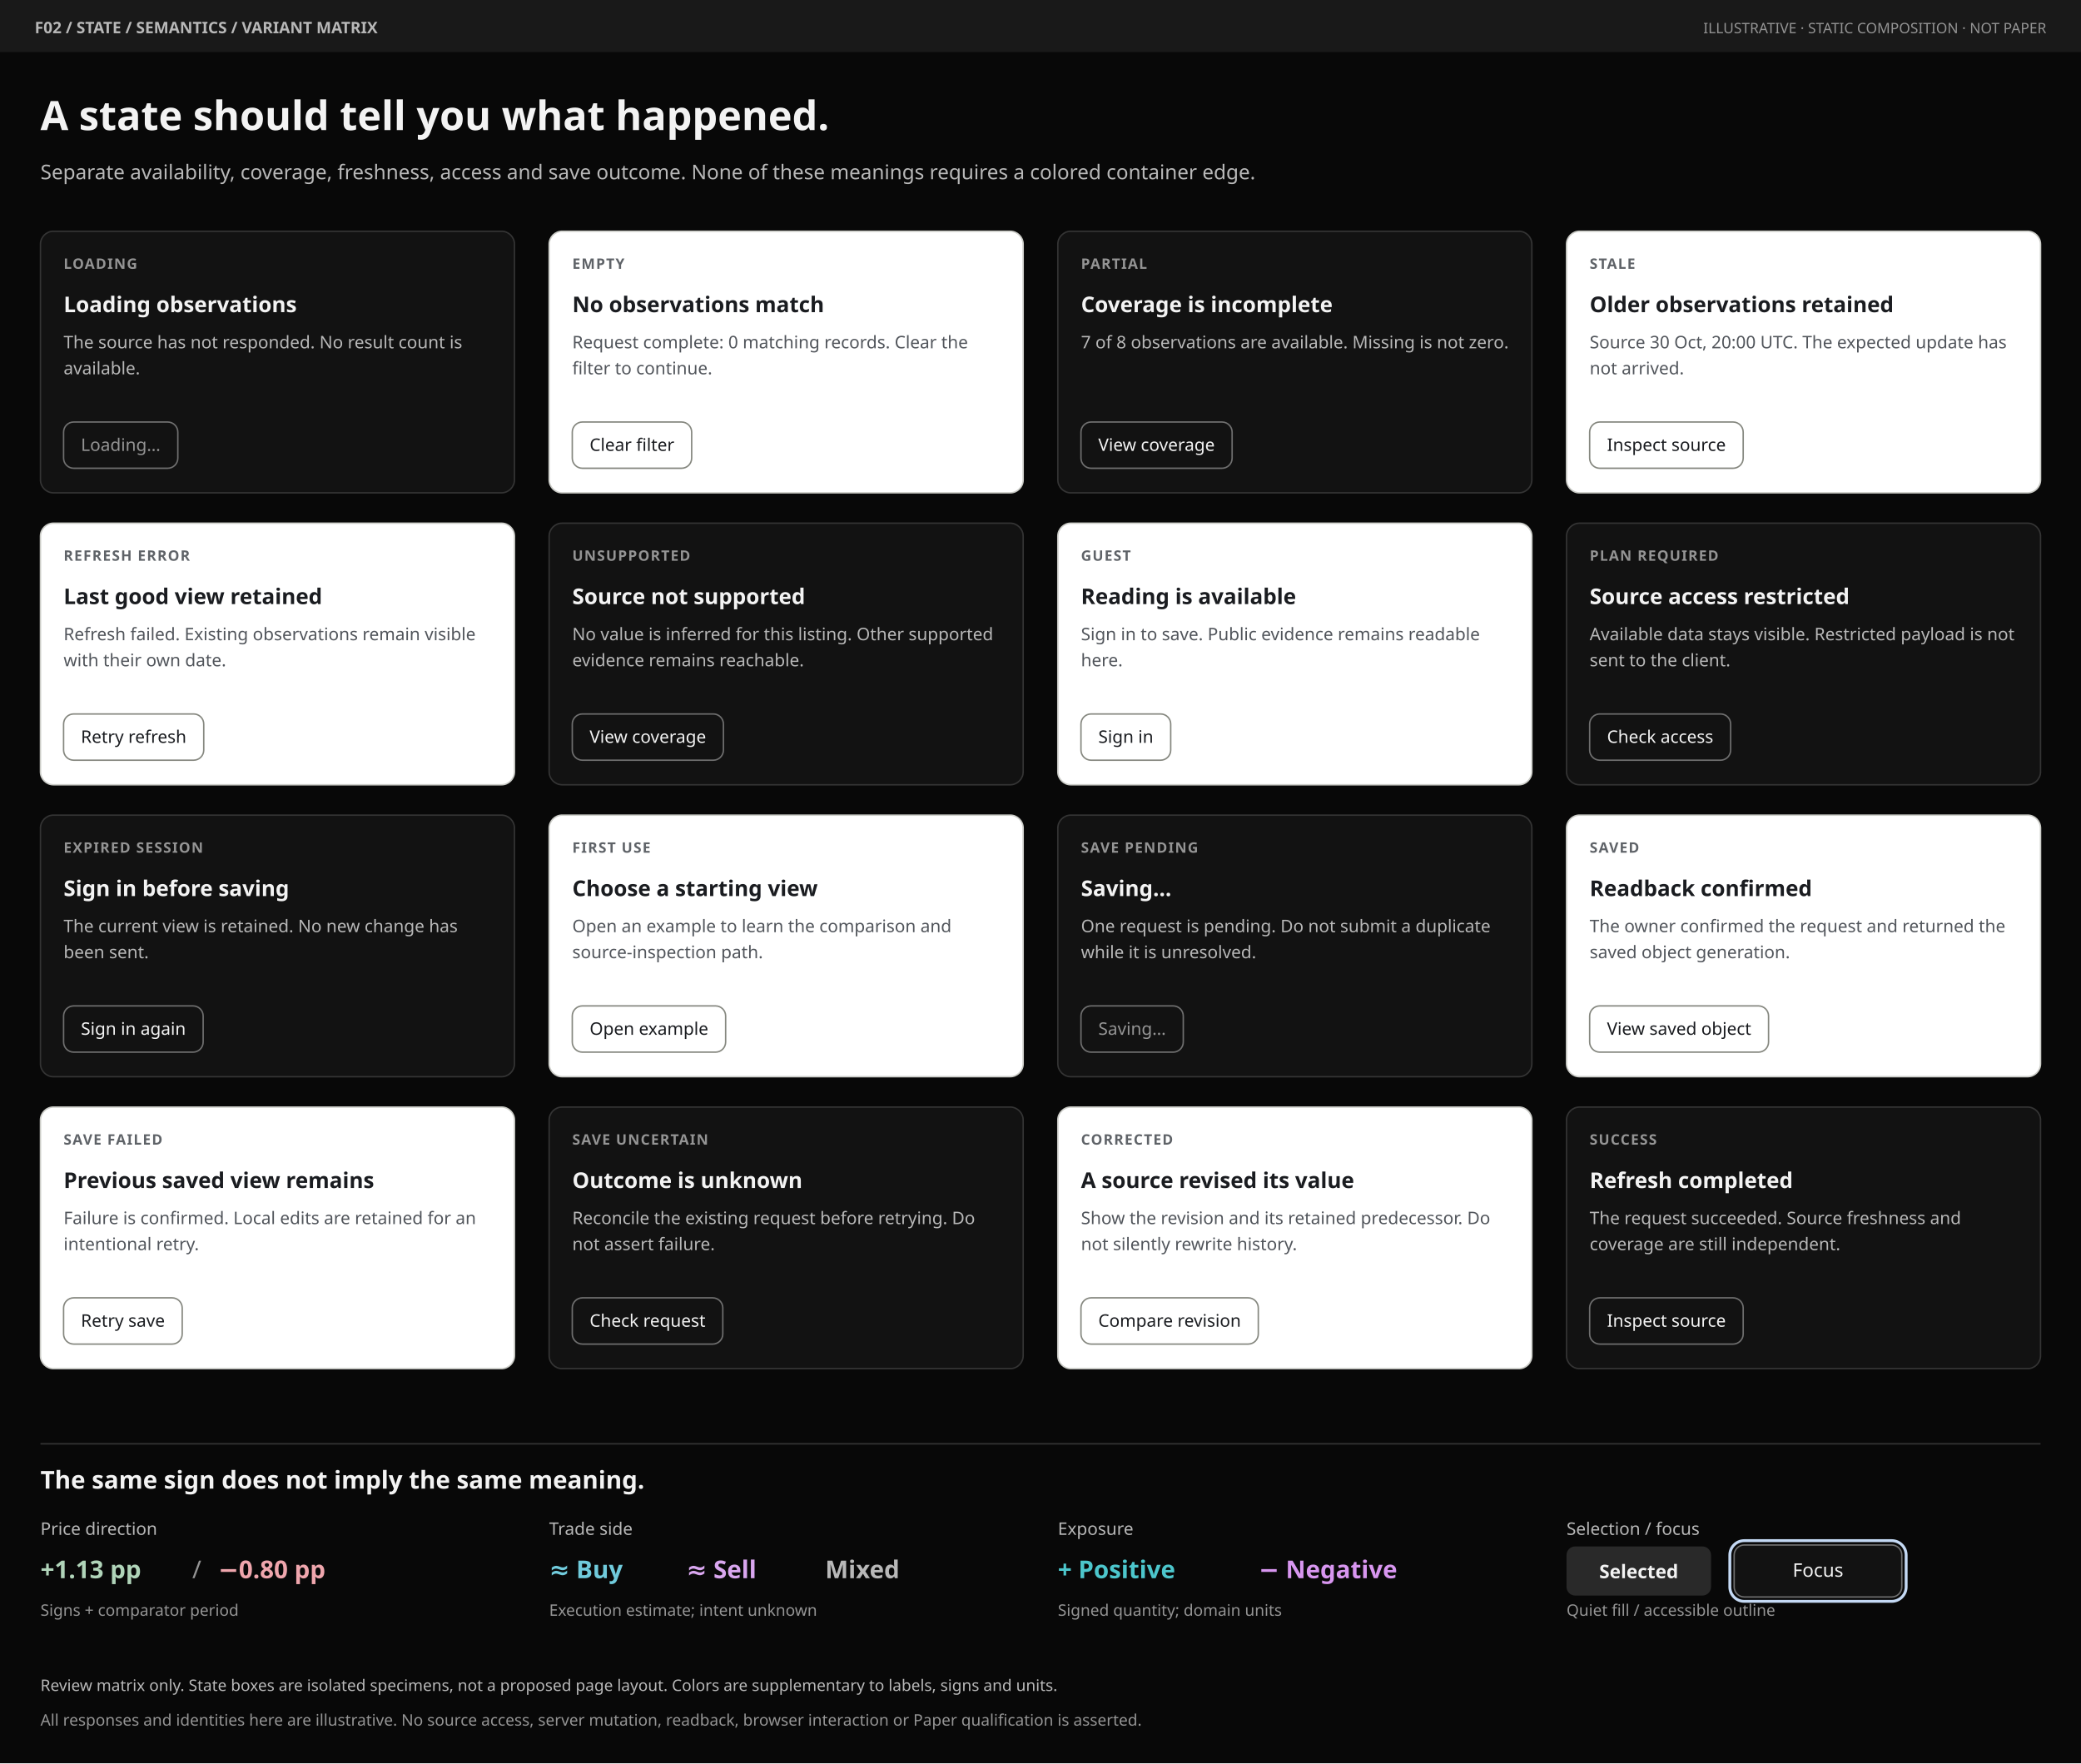
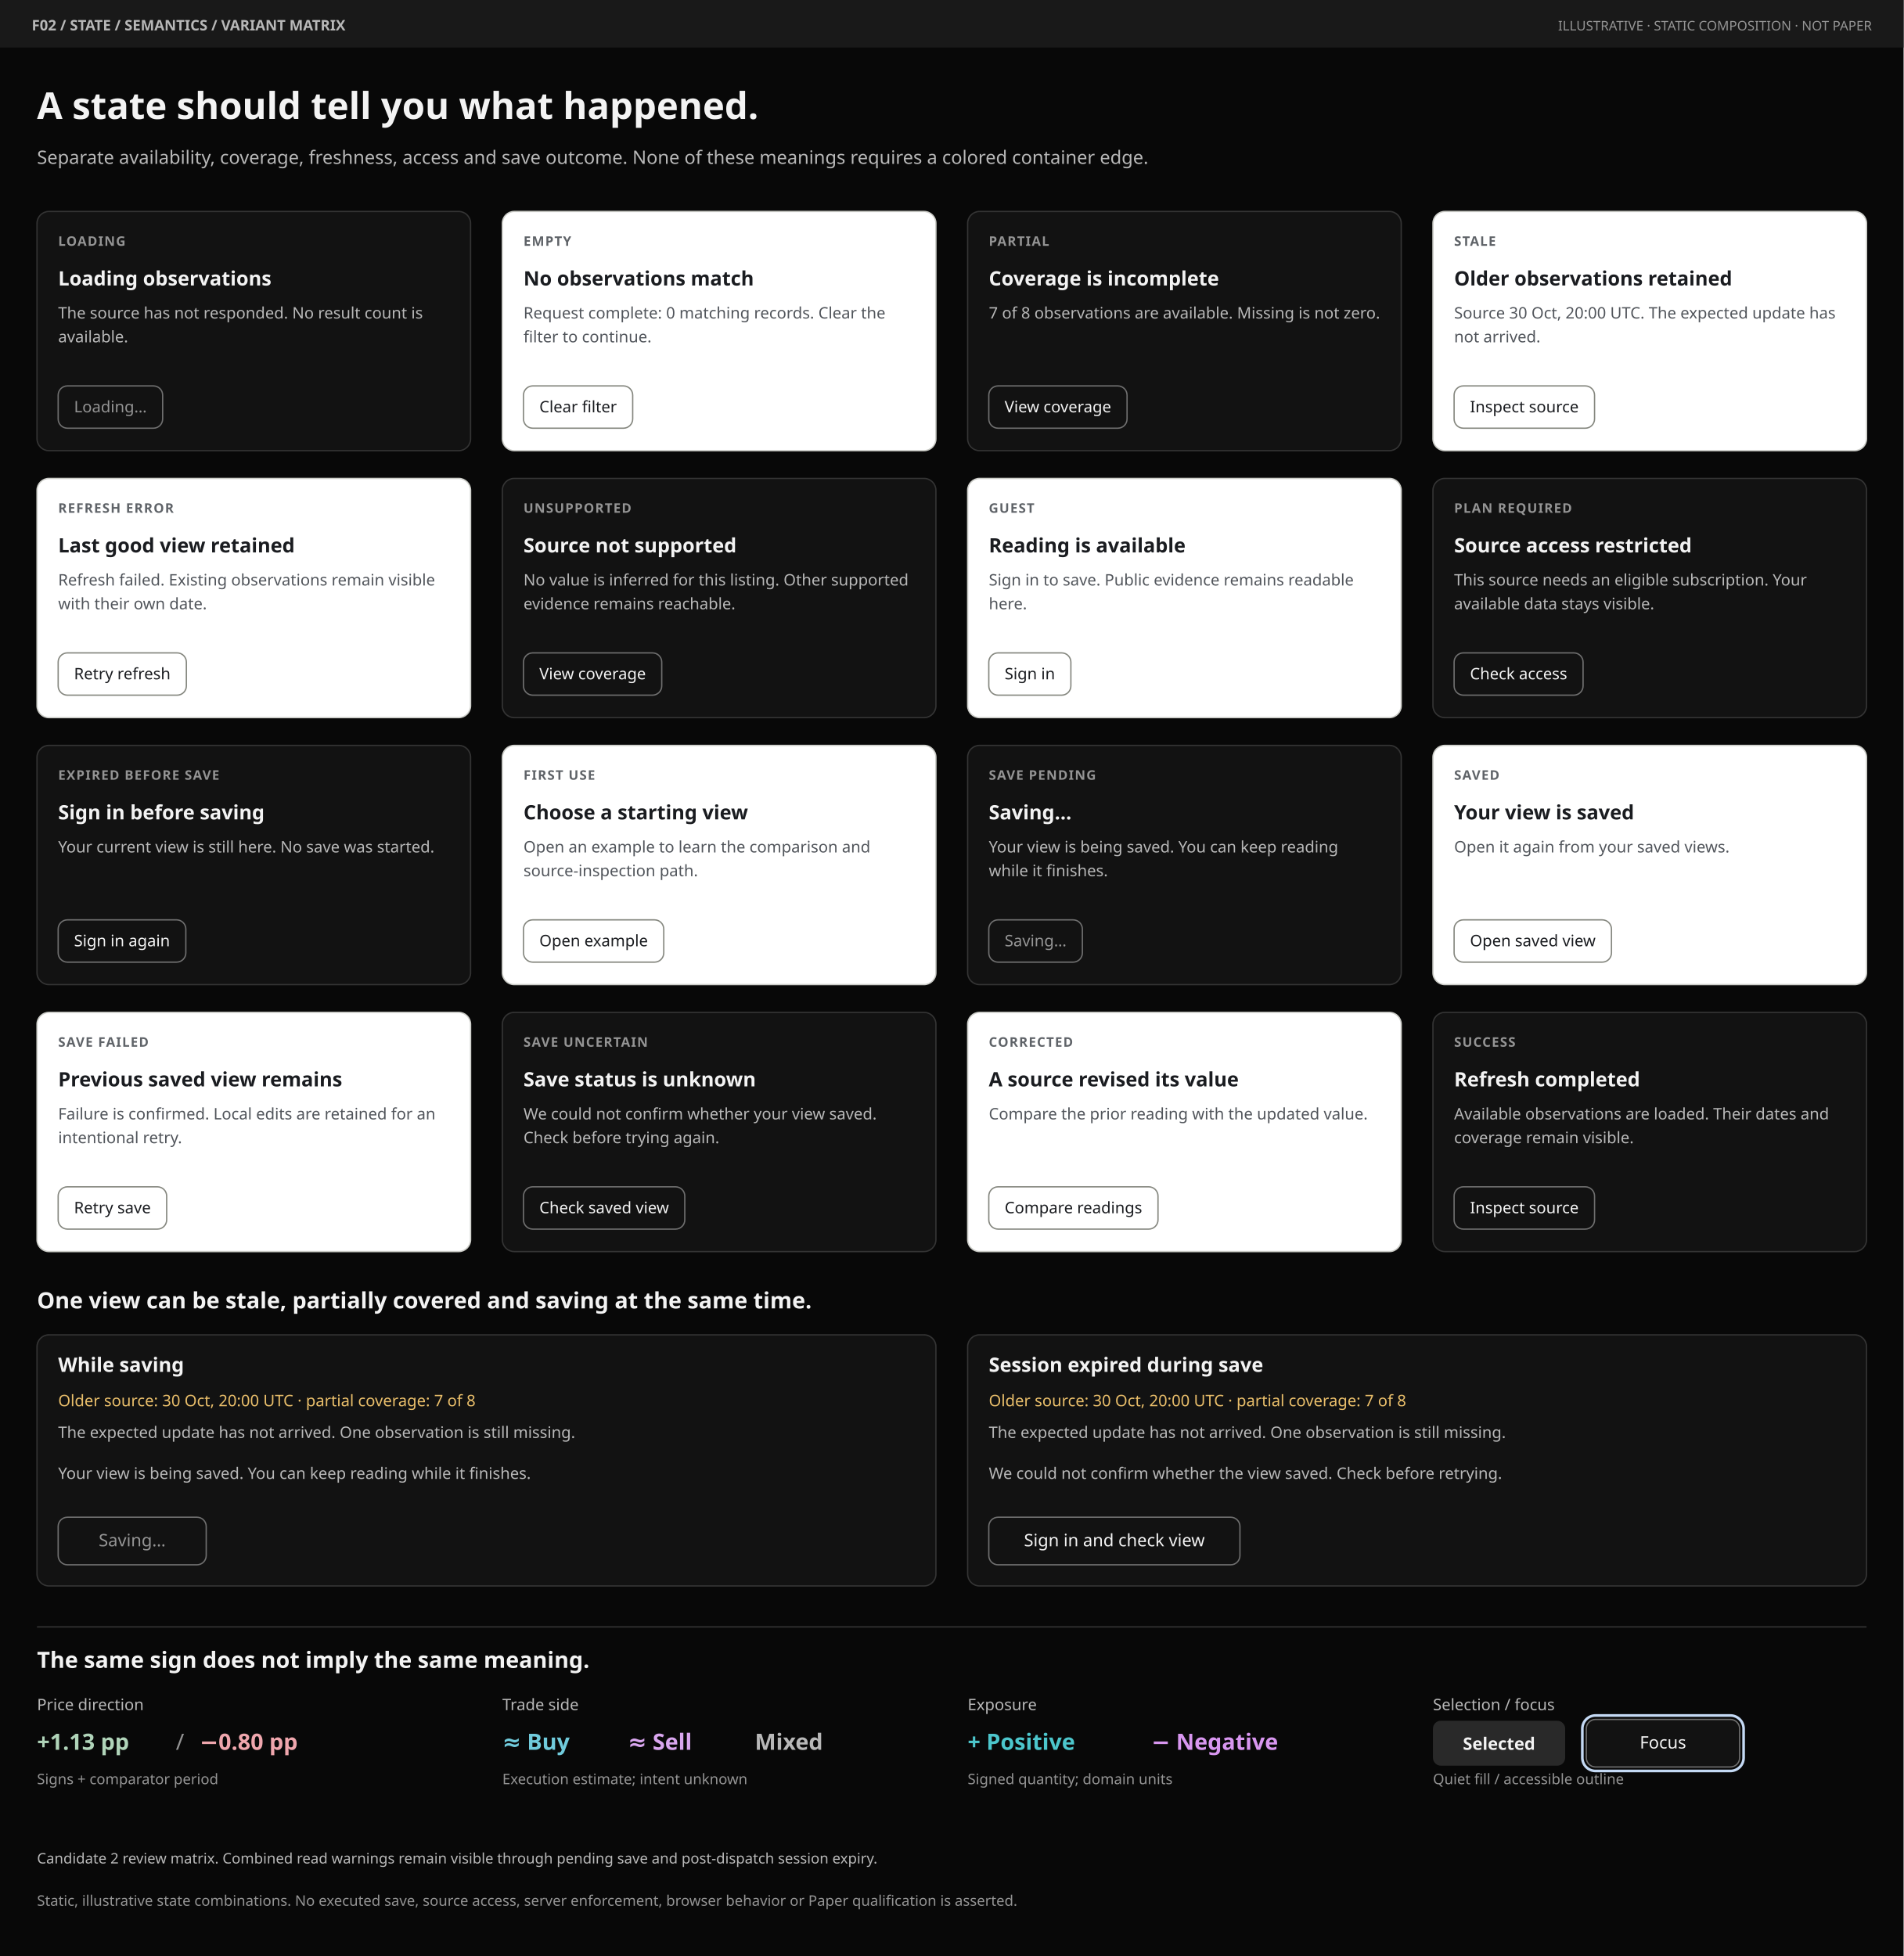
- <svg xmlns="http://www.w3.org/2000/svg" width="1440" height="1220" viewBox="0 0 1440 1220" role="img" aria-labelledby="title desc" lang="en">
-   <rect x="0" y="0" width="1440" height="1220" rx="0" fill="#080808" />
+ <svg xmlns="http://www.w3.org/2000/svg" width="1440" height="1480" viewBox="0 0 1440 1480" role="img" aria-labelledby="title desc" lang="en">
+   <rect x="0" y="0" width="1440" height="1480" rx="0" fill="#080808" />
  <rect x="0" y="0" width="1440" height="36" rx="0" fill="#191919" />
  <text x="24" y="23" fill="#b8b8b8" font-size="11" font-weight="650" text-anchor="start" font-family="Noto Sans, DejaVu Sans, Arial, sans-serif">F02 / STATE / SEMANTICS / VARIANT MATRIX</text>
  <text x="1416" y="23" fill="#949494" font-size="10" font-weight="400" text-anchor="end" font-family="Noto Sans, DejaVu Sans, Arial, sans-serif">ILLUSTRATIVE · STATIC COMPOSITION · NOT PAPER</text>
  <text x="28" y="90" fill="#f3f3f3" font-size="28" font-weight="650" text-anchor="start" font-family="Noto Sans, DejaVu Sans, Arial, sans-serif">A state should tell you what happened.</text>
  <text x="28" y="124" fill="#b8b8b8" font-size="14" font-weight="400" text-anchor="start" font-family="Noto Sans, DejaVu Sans, Arial, sans-serif">Separate availability, coverage, freshness, access and save outcome. None of these meanings requires a colored container edge.</text>
  <rect x="28" y="160" width="328" height="181" rx="9" fill="#121212" stroke="#343434" stroke-width="1" />
  <text x="44" y="186" fill="#949494" font-size="10" font-weight="650" text-anchor="start" font-family="Noto Sans, DejaVu Sans, Arial, sans-serif" letter-spacing=".7">LOADING</text>
  <text x="44" y="216" fill="#f3f3f3" font-size="15" font-weight="650" text-anchor="start" font-family="Noto Sans, DejaVu Sans, Arial, sans-serif">Loading observations</text>
  <text x="44" y="241" fill="#b8b8b8" font-size="12" font-weight="400" text-anchor="start" font-family="Noto Sans, DejaVu Sans, Arial, sans-serif">The source has not responded. No result count is</text>
  <text x="44" y="259" fill="#b8b8b8" font-size="12" font-weight="400" text-anchor="start" font-family="Noto Sans, DejaVu Sans, Arial, sans-serif">available.</text>
  <rect x="44" y="292" width="79.047" height="32" rx="7" fill="#121212" stroke="#6f6f6f" stroke-width="1" />
  <text x="83.523" y="312.0" fill="#949494" font-size="12" font-weight="400" text-anchor="middle" font-family="Noto Sans, DejaVu Sans, Arial, sans-serif">Loading…</text>
  <rect x="380" y="160" width="328" height="181" rx="9" fill="#fff" stroke="#cbccc7" stroke-width="1" />
  <text x="396" y="186" fill="#5f6368" font-size="10" font-weight="650" text-anchor="start" font-family="Noto Sans, DejaVu Sans, Arial, sans-serif" letter-spacing=".7">EMPTY</text>
  <text x="396" y="216" fill="#1a1c20" font-size="15" font-weight="650" text-anchor="start" font-family="Noto Sans, DejaVu Sans, Arial, sans-serif">No observations match</text>
  <text x="396" y="241" fill="#51555b" font-size="12" font-weight="400" text-anchor="start" font-family="Noto Sans, DejaVu Sans, Arial, sans-serif">Request complete: 0 matching records. Clear the</text>
  <text x="396" y="259" fill="#51555b" font-size="12" font-weight="400" text-anchor="start" font-family="Noto Sans, DejaVu Sans, Arial, sans-serif">filter to continue.</text>
  <rect x="396" y="292" width="82.617" height="32" rx="7" fill="#fff" stroke="#85877f" stroke-width="1" />
  <text x="437.309" y="312.0" fill="#1a1c20" font-size="12" font-weight="400" text-anchor="middle" font-family="Noto Sans, DejaVu Sans, Arial, sans-serif">Clear filter</text>
  <rect x="732" y="160" width="328" height="181" rx="9" fill="#121212" stroke="#343434" stroke-width="1" />
  <text x="748" y="186" fill="#949494" font-size="10" font-weight="650" text-anchor="start" font-family="Noto Sans, DejaVu Sans, Arial, sans-serif" letter-spacing=".7">PARTIAL</text>
  <text x="748" y="216" fill="#f3f3f3" font-size="15" font-weight="650" text-anchor="start" font-family="Noto Sans, DejaVu Sans, Arial, sans-serif">Coverage is incomplete</text>
  <text x="748" y="241" fill="#b8b8b8" font-size="12" font-weight="400" text-anchor="start" font-family="Noto Sans, DejaVu Sans, Arial, sans-serif">7 of 8 observations are available. Missing is not zero.</text>
  <rect x="748" y="292" width="104.594" height="32" rx="7" fill="#121212" stroke="#6f6f6f" stroke-width="1" />
  <text x="800.297" y="312.0" fill="#f3f3f3" font-size="12" font-weight="400" text-anchor="middle" font-family="Noto Sans, DejaVu Sans, Arial, sans-serif">View coverage</text>
  <rect x="1084" y="160" width="328" height="181" rx="9" fill="#fff" stroke="#cbccc7" stroke-width="1" />
  <text x="1100" y="186" fill="#5f6368" font-size="10" font-weight="650" text-anchor="start" font-family="Noto Sans, DejaVu Sans, Arial, sans-serif" letter-spacing=".7">STALE</text>
  <text x="1100" y="216" fill="#1a1c20" font-size="15" font-weight="650" text-anchor="start" font-family="Noto Sans, DejaVu Sans, Arial, sans-serif">Older observations retained</text>
  <text x="1100" y="241" fill="#51555b" font-size="12" font-weight="400" text-anchor="start" font-family="Noto Sans, DejaVu Sans, Arial, sans-serif">Source 30 Oct, 20:00 UTC. The expected update has</text>
  <text x="1100" y="259" fill="#51555b" font-size="12" font-weight="400" text-anchor="start" font-family="Noto Sans, DejaVu Sans, Arial, sans-serif">not arrived.</text>
  <rect x="1100" y="292" width="106.242" height="32" rx="7" fill="#fff" stroke="#85877f" stroke-width="1" />
  <text x="1153.121" y="312.0" fill="#1a1c20" font-size="12" font-weight="400" text-anchor="middle" font-family="Noto Sans, DejaVu Sans, Arial, sans-serif">Inspect source</text>
  <rect x="28" y="362" width="328" height="181" rx="9" fill="#fff" stroke="#cbccc7" stroke-width="1" />
  <text x="44" y="388" fill="#5f6368" font-size="10" font-weight="650" text-anchor="start" font-family="Noto Sans, DejaVu Sans, Arial, sans-serif" letter-spacing=".7">REFRESH ERROR</text>
  <text x="44" y="418" fill="#1a1c20" font-size="15" font-weight="650" text-anchor="start" font-family="Noto Sans, DejaVu Sans, Arial, sans-serif">Last good view retained</text>
  <text x="44" y="443" fill="#51555b" font-size="12" font-weight="400" text-anchor="start" font-family="Noto Sans, DejaVu Sans, Arial, sans-serif">Refresh failed. Existing observations remain visible</text>
  <text x="44" y="461" fill="#51555b" font-size="12" font-weight="400" text-anchor="start" font-family="Noto Sans, DejaVu Sans, Arial, sans-serif">with their own date.</text>
  <rect x="44" y="494" width="96.984" height="32" rx="7" fill="#fff" stroke="#85877f" stroke-width="1" />
  <text x="92.492" y="514.0" fill="#1a1c20" font-size="12" font-weight="400" text-anchor="middle" font-family="Noto Sans, DejaVu Sans, Arial, sans-serif">Retry refresh</text>
  <rect x="380" y="362" width="328" height="181" rx="9" fill="#121212" stroke="#343434" stroke-width="1" />
  <text x="396" y="388" fill="#949494" font-size="10" font-weight="650" text-anchor="start" font-family="Noto Sans, DejaVu Sans, Arial, sans-serif" letter-spacing=".7">UNSUPPORTED</text>
  <text x="396" y="418" fill="#f3f3f3" font-size="15" font-weight="650" text-anchor="start" font-family="Noto Sans, DejaVu Sans, Arial, sans-serif">Source not supported</text>
  <text x="396" y="443" fill="#b8b8b8" font-size="12" font-weight="400" text-anchor="start" font-family="Noto Sans, DejaVu Sans, Arial, sans-serif">No value is inferred for this listing. Other supported</text>
  <text x="396" y="461" fill="#b8b8b8" font-size="12" font-weight="400" text-anchor="start" font-family="Noto Sans, DejaVu Sans, Arial, sans-serif">evidence remains reachable.</text>
  <rect x="396" y="494" width="104.594" height="32" rx="7" fill="#121212" stroke="#6f6f6f" stroke-width="1" />
  <text x="448.297" y="514.0" fill="#f3f3f3" font-size="12" font-weight="400" text-anchor="middle" font-family="Noto Sans, DejaVu Sans, Arial, sans-serif">View coverage</text>
  <rect x="732" y="362" width="328" height="181" rx="9" fill="#fff" stroke="#cbccc7" stroke-width="1" />
  <text x="748" y="388" fill="#5f6368" font-size="10" font-weight="650" text-anchor="start" font-family="Noto Sans, DejaVu Sans, Arial, sans-serif" letter-spacing=".7">GUEST</text>
  <text x="748" y="418" fill="#1a1c20" font-size="15" font-weight="650" text-anchor="start" font-family="Noto Sans, DejaVu Sans, Arial, sans-serif">Reading is available</text>
  <text x="748" y="443" fill="#51555b" font-size="12" font-weight="400" text-anchor="start" font-family="Noto Sans, DejaVu Sans, Arial, sans-serif">Sign in to save. Public evidence remains readable</text>
  <text x="748" y="461" fill="#51555b" font-size="12" font-weight="400" text-anchor="start" font-family="Noto Sans, DejaVu Sans, Arial, sans-serif">here.</text>
  <rect x="748" y="494" width="62.102" height="32" rx="7" fill="#fff" stroke="#85877f" stroke-width="1" />
  <text x="779.051" y="514.0" fill="#1a1c20" font-size="12" font-weight="400" text-anchor="middle" font-family="Noto Sans, DejaVu Sans, Arial, sans-serif">Sign in</text>
  <rect x="1084" y="362" width="328" height="181" rx="9" fill="#121212" stroke="#343434" stroke-width="1" />
  <text x="1100" y="388" fill="#949494" font-size="10" font-weight="650" text-anchor="start" font-family="Noto Sans, DejaVu Sans, Arial, sans-serif" letter-spacing=".7">PLAN REQUIRED</text>
  <text x="1100" y="418" fill="#f3f3f3" font-size="15" font-weight="650" text-anchor="start" font-family="Noto Sans, DejaVu Sans, Arial, sans-serif">Source access restricted</text>
-   <text x="1100" y="443" fill="#b8b8b8" font-size="12" font-weight="400" text-anchor="start" font-family="Noto Sans, DejaVu Sans, Arial, sans-serif">Available data stays visible. Restricted payload is not</text>
-   <text x="1100" y="461" fill="#b8b8b8" font-size="12" font-weight="400" text-anchor="start" font-family="Noto Sans, DejaVu Sans, Arial, sans-serif">sent to the client.</text>
+   <text x="1100" y="443" fill="#b8b8b8" font-size="12" font-weight="400" text-anchor="start" font-family="Noto Sans, DejaVu Sans, Arial, sans-serif">This source needs an eligible subscription. Your</text>
+   <text x="1100" y="461" fill="#b8b8b8" font-size="12" font-weight="400" text-anchor="start" font-family="Noto Sans, DejaVu Sans, Arial, sans-serif">available data stays visible.</text>
  <rect x="1100" y="494" width="97.562" height="32" rx="7" fill="#121212" stroke="#6f6f6f" stroke-width="1" />
  <text x="1148.781" y="514.0" fill="#f3f3f3" font-size="12" font-weight="400" text-anchor="middle" font-family="Noto Sans, DejaVu Sans, Arial, sans-serif">Check access</text>
  <rect x="28" y="564" width="328" height="181" rx="9" fill="#121212" stroke="#343434" stroke-width="1" />
-   <text x="44" y="590" fill="#949494" font-size="10" font-weight="650" text-anchor="start" font-family="Noto Sans, DejaVu Sans, Arial, sans-serif" letter-spacing=".7">EXPIRED SESSION</text>
+   <text x="44" y="590" fill="#949494" font-size="10" font-weight="650" text-anchor="start" font-family="Noto Sans, DejaVu Sans, Arial, sans-serif" letter-spacing=".7">EXPIRED BEFORE SAVE</text>
  <text x="44" y="620" fill="#f3f3f3" font-size="15" font-weight="650" text-anchor="start" font-family="Noto Sans, DejaVu Sans, Arial, sans-serif">Sign in before saving</text>
-   <text x="44" y="645" fill="#b8b8b8" font-size="12" font-weight="400" text-anchor="start" font-family="Noto Sans, DejaVu Sans, Arial, sans-serif">The current view is retained. No new change has</text>
-   <text x="44" y="663" fill="#b8b8b8" font-size="12" font-weight="400" text-anchor="start" font-family="Noto Sans, DejaVu Sans, Arial, sans-serif">been sent.</text>
+   <text x="44" y="645" fill="#b8b8b8" font-size="12" font-weight="400" text-anchor="start" font-family="Noto Sans, DejaVu Sans, Arial, sans-serif">Your current view is still here. No save was started.</text>
  <rect x="44" y="696" width="96.578" height="32" rx="7" fill="#121212" stroke="#6f6f6f" stroke-width="1" />
  <text x="92.289" y="716.0" fill="#f3f3f3" font-size="12" font-weight="400" text-anchor="middle" font-family="Noto Sans, DejaVu Sans, Arial, sans-serif">Sign in again</text>
  <rect x="380" y="564" width="328" height="181" rx="9" fill="#fff" stroke="#cbccc7" stroke-width="1" />
  <text x="396" y="590" fill="#5f6368" font-size="10" font-weight="650" text-anchor="start" font-family="Noto Sans, DejaVu Sans, Arial, sans-serif" letter-spacing=".7">FIRST USE</text>
  <text x="396" y="620" fill="#1a1c20" font-size="15" font-weight="650" text-anchor="start" font-family="Noto Sans, DejaVu Sans, Arial, sans-serif">Choose a starting view</text>
  <text x="396" y="645" fill="#51555b" font-size="12" font-weight="400" text-anchor="start" font-family="Noto Sans, DejaVu Sans, Arial, sans-serif">Open an example to learn the comparison and</text>
  <text x="396" y="663" fill="#51555b" font-size="12" font-weight="400" text-anchor="start" font-family="Noto Sans, DejaVu Sans, Arial, sans-serif">source-inspection path.</text>
  <rect x="396" y="696" width="106.125" height="32" rx="7" fill="#fff" stroke="#85877f" stroke-width="1" />
  <text x="449.062" y="716.0" fill="#1a1c20" font-size="12" font-weight="400" text-anchor="middle" font-family="Noto Sans, DejaVu Sans, Arial, sans-serif">Open example</text>
  <rect x="732" y="564" width="328" height="181" rx="9" fill="#121212" stroke="#343434" stroke-width="1" />
  <text x="748" y="590" fill="#949494" font-size="10" font-weight="650" text-anchor="start" font-family="Noto Sans, DejaVu Sans, Arial, sans-serif" letter-spacing=".7">SAVE PENDING</text>
  <text x="748" y="620" fill="#f3f3f3" font-size="15" font-weight="650" text-anchor="start" font-family="Noto Sans, DejaVu Sans, Arial, sans-serif">Saving…</text>
-   <text x="748" y="645" fill="#b8b8b8" font-size="12" font-weight="400" text-anchor="start" font-family="Noto Sans, DejaVu Sans, Arial, sans-serif">One request is pending. Do not submit a duplicate</text>
-   <text x="748" y="663" fill="#b8b8b8" font-size="12" font-weight="400" text-anchor="start" font-family="Noto Sans, DejaVu Sans, Arial, sans-serif">while it is unresolved.</text>
+   <text x="748" y="645" fill="#b8b8b8" font-size="12" font-weight="400" text-anchor="start" font-family="Noto Sans, DejaVu Sans, Arial, sans-serif">Your view is being saved. You can keep reading</text>
+   <text x="748" y="663" fill="#b8b8b8" font-size="12" font-weight="400" text-anchor="start" font-family="Noto Sans, DejaVu Sans, Arial, sans-serif">while it finishes.</text>
  <rect x="748" y="696" width="70.797" height="32" rx="7" fill="#121212" stroke="#6f6f6f" stroke-width="1" />
  <text x="783.398" y="716.0" fill="#949494" font-size="12" font-weight="400" text-anchor="middle" font-family="Noto Sans, DejaVu Sans, Arial, sans-serif">Saving…</text>
  <rect x="1084" y="564" width="328" height="181" rx="9" fill="#fff" stroke="#cbccc7" stroke-width="1" />
  <text x="1100" y="590" fill="#5f6368" font-size="10" font-weight="650" text-anchor="start" font-family="Noto Sans, DejaVu Sans, Arial, sans-serif" letter-spacing=".7">SAVED</text>
-   <text x="1100" y="620" fill="#1a1c20" font-size="15" font-weight="650" text-anchor="start" font-family="Noto Sans, DejaVu Sans, Arial, sans-serif">Readback confirmed</text>
-   <text x="1100" y="645" fill="#51555b" font-size="12" font-weight="400" text-anchor="start" font-family="Noto Sans, DejaVu Sans, Arial, sans-serif">The owner confirmed the request and returned the</text>
-   <text x="1100" y="663" fill="#51555b" font-size="12" font-weight="400" text-anchor="start" font-family="Noto Sans, DejaVu Sans, Arial, sans-serif">saved object generation.</text>
-   <rect x="1100" y="696" width="123.797" height="32" rx="7" fill="#fff" stroke="#85877f" stroke-width="1" />
-   <text x="1161.898" y="716.0" fill="#1a1c20" font-size="12" font-weight="400" text-anchor="middle" font-family="Noto Sans, DejaVu Sans, Arial, sans-serif">View saved object</text>
+   <text x="1100" y="620" fill="#1a1c20" font-size="15" font-weight="650" text-anchor="start" font-family="Noto Sans, DejaVu Sans, Arial, sans-serif">Your view is saved</text>
+   <text x="1100" y="645" fill="#51555b" font-size="12" font-weight="400" text-anchor="start" font-family="Noto Sans, DejaVu Sans, Arial, sans-serif">Open it again from your saved views.</text>
+   <rect x="1100" y="696" width="119.039" height="32" rx="7" fill="#fff" stroke="#85877f" stroke-width="1" />
+   <text x="1159.52" y="716.0" fill="#1a1c20" font-size="12" font-weight="400" text-anchor="middle" font-family="Noto Sans, DejaVu Sans, Arial, sans-serif">Open saved view</text>
  <rect x="28" y="766" width="328" height="181" rx="9" fill="#fff" stroke="#cbccc7" stroke-width="1" />
  <text x="44" y="792" fill="#5f6368" font-size="10" font-weight="650" text-anchor="start" font-family="Noto Sans, DejaVu Sans, Arial, sans-serif" letter-spacing=".7">SAVE FAILED</text>
  <text x="44" y="822" fill="#1a1c20" font-size="15" font-weight="650" text-anchor="start" font-family="Noto Sans, DejaVu Sans, Arial, sans-serif">Previous saved view remains</text>
  <text x="44" y="847" fill="#51555b" font-size="12" font-weight="400" text-anchor="start" font-family="Noto Sans, DejaVu Sans, Arial, sans-serif">Failure is confirmed. Local edits are retained for an</text>
  <text x="44" y="865" fill="#51555b" font-size="12" font-weight="400" text-anchor="start" font-family="Noto Sans, DejaVu Sans, Arial, sans-serif">intentional retry.</text>
  <rect x="44" y="898" width="82.086" height="32" rx="7" fill="#fff" stroke="#85877f" stroke-width="1" />
  <text x="85.043" y="918.0" fill="#1a1c20" font-size="12" font-weight="400" text-anchor="middle" font-family="Noto Sans, DejaVu Sans, Arial, sans-serif">Retry save</text>
  <rect x="380" y="766" width="328" height="181" rx="9" fill="#121212" stroke="#343434" stroke-width="1" />
  <text x="396" y="792" fill="#949494" font-size="10" font-weight="650" text-anchor="start" font-family="Noto Sans, DejaVu Sans, Arial, sans-serif" letter-spacing=".7">SAVE UNCERTAIN</text>
-   <text x="396" y="822" fill="#f3f3f3" font-size="15" font-weight="650" text-anchor="start" font-family="Noto Sans, DejaVu Sans, Arial, sans-serif">Outcome is unknown</text>
-   <text x="396" y="847" fill="#b8b8b8" font-size="12" font-weight="400" text-anchor="start" font-family="Noto Sans, DejaVu Sans, Arial, sans-serif">Reconcile the existing request before retrying. Do</text>
-   <text x="396" y="865" fill="#b8b8b8" font-size="12" font-weight="400" text-anchor="start" font-family="Noto Sans, DejaVu Sans, Arial, sans-serif">not assert failure.</text>
-   <rect x="396" y="898" width="104.164" height="32" rx="7" fill="#121212" stroke="#6f6f6f" stroke-width="1" />
-   <text x="448.082" y="918.0" fill="#f3f3f3" font-size="12" font-weight="400" text-anchor="middle" font-family="Noto Sans, DejaVu Sans, Arial, sans-serif">Check request</text>
+   <text x="396" y="822" fill="#f3f3f3" font-size="15" font-weight="650" text-anchor="start" font-family="Noto Sans, DejaVu Sans, Arial, sans-serif">Save status is unknown</text>
+   <text x="396" y="847" fill="#b8b8b8" font-size="12" font-weight="400" text-anchor="start" font-family="Noto Sans, DejaVu Sans, Arial, sans-serif">We could not confirm whether your view saved.</text>
+   <text x="396" y="865" fill="#b8b8b8" font-size="12" font-weight="400" text-anchor="start" font-family="Noto Sans, DejaVu Sans, Arial, sans-serif">Check before trying again.</text>
+   <rect x="396" y="898" width="122.031" height="32" rx="7" fill="#121212" stroke="#6f6f6f" stroke-width="1" />
+   <text x="457.016" y="918.0" fill="#f3f3f3" font-size="12" font-weight="400" text-anchor="middle" font-family="Noto Sans, DejaVu Sans, Arial, sans-serif">Check saved view</text>
  <rect x="732" y="766" width="328" height="181" rx="9" fill="#fff" stroke="#cbccc7" stroke-width="1" />
  <text x="748" y="792" fill="#5f6368" font-size="10" font-weight="650" text-anchor="start" font-family="Noto Sans, DejaVu Sans, Arial, sans-serif" letter-spacing=".7">CORRECTED</text>
  <text x="748" y="822" fill="#1a1c20" font-size="15" font-weight="650" text-anchor="start" font-family="Noto Sans, DejaVu Sans, Arial, sans-serif">A source revised its value</text>
-   <text x="748" y="847" fill="#51555b" font-size="12" font-weight="400" text-anchor="start" font-family="Noto Sans, DejaVu Sans, Arial, sans-serif">Show the revision and its retained predecessor. Do</text>
-   <text x="748" y="865" fill="#51555b" font-size="12" font-weight="400" text-anchor="start" font-family="Noto Sans, DejaVu Sans, Arial, sans-serif">not silently rewrite history.</text>
-   <rect x="748" y="898" width="122.711" height="32" rx="7" fill="#fff" stroke="#85877f" stroke-width="1" />
-   <text x="809.355" y="918.0" fill="#1a1c20" font-size="12" font-weight="400" text-anchor="middle" font-family="Noto Sans, DejaVu Sans, Arial, sans-serif">Compare revision</text>
+   <text x="748" y="847" fill="#51555b" font-size="12" font-weight="400" text-anchor="start" font-family="Noto Sans, DejaVu Sans, Arial, sans-serif">Compare the prior reading with the updated value.</text>
+   <rect x="748" y="898" width="128.008" height="32" rx="7" fill="#fff" stroke="#85877f" stroke-width="1" />
+   <text x="812.004" y="918.0" fill="#1a1c20" font-size="12" font-weight="400" text-anchor="middle" font-family="Noto Sans, DejaVu Sans, Arial, sans-serif">Compare readings</text>
  <rect x="1084" y="766" width="328" height="181" rx="9" fill="#121212" stroke="#343434" stroke-width="1" />
  <text x="1100" y="792" fill="#949494" font-size="10" font-weight="650" text-anchor="start" font-family="Noto Sans, DejaVu Sans, Arial, sans-serif" letter-spacing=".7">SUCCESS</text>
  <text x="1100" y="822" fill="#f3f3f3" font-size="15" font-weight="650" text-anchor="start" font-family="Noto Sans, DejaVu Sans, Arial, sans-serif">Refresh completed</text>
-   <text x="1100" y="847" fill="#b8b8b8" font-size="12" font-weight="400" text-anchor="start" font-family="Noto Sans, DejaVu Sans, Arial, sans-serif">The request succeeded. Source freshness and</text>
-   <text x="1100" y="865" fill="#b8b8b8" font-size="12" font-weight="400" text-anchor="start" font-family="Noto Sans, DejaVu Sans, Arial, sans-serif">coverage are still independent.</text>
+   <text x="1100" y="847" fill="#b8b8b8" font-size="12" font-weight="400" text-anchor="start" font-family="Noto Sans, DejaVu Sans, Arial, sans-serif">Available observations are loaded. Their dates and</text>
+   <text x="1100" y="865" fill="#b8b8b8" font-size="12" font-weight="400" text-anchor="start" font-family="Noto Sans, DejaVu Sans, Arial, sans-serif">coverage remain visible.</text>
  <rect x="1100" y="898" width="106.242" height="32" rx="7" fill="#121212" stroke="#6f6f6f" stroke-width="1" />
  <text x="1153.121" y="918.0" fill="#f3f3f3" font-size="12" font-weight="400" text-anchor="middle" font-family="Noto Sans, DejaVu Sans, Arial, sans-serif">Inspect source</text>
-   <line x1="28" y1="999" x2="1412" y2="999" stroke="#343434" stroke-width="1" />
-   <text x="28" y="1030" fill="#f3f3f3" font-size="17" font-weight="650" text-anchor="start" font-family="Noto Sans, DejaVu Sans, Arial, sans-serif">The same sign does not imply the same meaning.</text>
-   <text x="28" y="1062" fill="#b8b8b8" font-size="12" font-weight="400" text-anchor="start" font-family="Noto Sans, DejaVu Sans, Arial, sans-serif">Price direction</text>
-   <text x="28" y="1092" fill="#b0d4b9" font-size="17" font-weight="650" text-anchor="start" font-family="Noto Sans, DejaVu Sans, Arial, sans-serif">+1.13 pp</text>
-   <text x="133" y="1092" fill="#949494" font-size="17" font-weight="400" text-anchor="start" font-family="Noto Sans, DejaVu Sans, Arial, sans-serif">/</text>
-   <text x="151" y="1092" fill="#efa6ad" font-size="17" font-weight="650" text-anchor="start" font-family="Noto Sans, DejaVu Sans, Arial, sans-serif">−0.80 pp</text>
-   <text x="28" y="1118" fill="#949494" font-size="11" font-weight="400" text-anchor="start" font-family="Noto Sans, DejaVu Sans, Arial, sans-serif">Signs + comparator period</text>
-   <text x="380" y="1062" fill="#b8b8b8" font-size="12" font-weight="400" text-anchor="start" font-family="Noto Sans, DejaVu Sans, Arial, sans-serif">Trade side</text>
-   <text x="380" y="1092" fill="#70cbdc" font-size="17" font-weight="650" text-anchor="start" font-family="Noto Sans, DejaVu Sans, Arial, sans-serif">≈ Buy</text>
-   <text x="475" y="1092" fill="#d9a6ef" font-size="17" font-weight="650" text-anchor="start" font-family="Noto Sans, DejaVu Sans, Arial, sans-serif">≈ Sell</text>
-   <text x="571" y="1092" fill="#b8b8b8" font-size="17" font-weight="650" text-anchor="start" font-family="Noto Sans, DejaVu Sans, Arial, sans-serif">Mixed</text>
-   <text x="380" y="1118" fill="#949494" font-size="11" font-weight="400" text-anchor="start" font-family="Noto Sans, DejaVu Sans, Arial, sans-serif">Execution estimate; intent unknown</text>
-   <text x="732" y="1062" fill="#b8b8b8" font-size="12" font-weight="400" text-anchor="start" font-family="Noto Sans, DejaVu Sans, Arial, sans-serif">Exposure</text>
-   <text x="732" y="1092" fill="#4cc6cc" font-size="17" font-weight="650" text-anchor="start" font-family="Noto Sans, DejaVu Sans, Arial, sans-serif">+ Positive</text>
-   <text x="871" y="1092" fill="#d896f0" font-size="17" font-weight="650" text-anchor="start" font-family="Noto Sans, DejaVu Sans, Arial, sans-serif">− Negative</text>
-   <text x="732" y="1118" fill="#949494" font-size="11" font-weight="400" text-anchor="start" font-family="Noto Sans, DejaVu Sans, Arial, sans-serif">Signed quantity; domain units</text>
-   <text x="1084" y="1062" fill="#b8b8b8" font-size="12" font-weight="400" text-anchor="start" font-family="Noto Sans, DejaVu Sans, Arial, sans-serif">Selection / focus</text>
-   <rect x="1084" y="1070" width="100" height="34" rx="6" fill="#292929" />
-   <text x="1134" y="1092" fill="#f3f3f3" font-size="13" font-weight="650" text-anchor="middle" font-family="Noto Sans, DejaVu Sans, Arial, sans-serif">Selected</text>
-   <rect x="1200" y="1069" width="116" height="36" rx="7" fill="#121212" stroke="#6f6f6f" stroke-width="1" />
-   <rect x="1197" y="1066" width="122" height="42" rx="10" fill="none" stroke="#c4d9f4" stroke-width="2" />
-   <text x="1258.0" y="1091.0" fill="#f3f3f3" font-size="13" font-weight="400" text-anchor="middle" font-family="Noto Sans, DejaVu Sans, Arial, sans-serif">Focus</text>
-   <text x="1084" y="1118" fill="#949494" font-size="11" font-weight="400" text-anchor="start" font-family="Noto Sans, DejaVu Sans, Arial, sans-serif">Quiet fill / accessible outline</text>
-   <text x="28" y="1170" fill="#b8b8b8" font-size="11" font-weight="400" text-anchor="start" font-family="Noto Sans, DejaVu Sans, Arial, sans-serif">Review matrix only. State boxes are isolated specimens, not a proposed page layout. Colors are supplementary to labels, signs and units.</text>
-   <text x="28" y="1194" fill="#949494" font-size="11" font-weight="400" text-anchor="start" font-family="Noto Sans, DejaVu Sans, Arial, sans-serif">All responses and identities here are illustrative. No source access, server mutation, readback, browser interaction or Paper qualification is asserted.</text>
+   <text x="28" y="990" fill="#f3f3f3" font-size="17" font-weight="650" text-anchor="start" font-family="Noto Sans, DejaVu Sans, Arial, sans-serif">One view can be stale, partially covered and saving at the same time.</text>
+   <rect x="28" y="1010" width="680" height="190" rx="9" fill="#121212" stroke="#343434" stroke-width="1" />
+   <text x="44" y="1038" fill="#f3f3f3" font-size="15" font-weight="650" text-anchor="start" font-family="Noto Sans, DejaVu Sans, Arial, sans-serif">While saving</text>
+   <text x="44" y="1064" fill="#e9be6a" font-size="12" font-weight="400" text-anchor="start" font-family="Noto Sans, DejaVu Sans, Arial, sans-serif">Older source: 30 Oct, 20:00 UTC · partial coverage: 7 of 8</text>
+   <text x="44" y="1088" fill="#b8b8b8" font-size="12" font-weight="400" text-anchor="start" font-family="Noto Sans, DejaVu Sans, Arial, sans-serif">The expected update has not arrived. One observation is still missing.</text>
+   <text x="44" y="1119" fill="#b8b8b8" font-size="12" font-weight="400" text-anchor="start" font-family="Noto Sans, DejaVu Sans, Arial, sans-serif">Your view is being saved. You can keep reading while it finishes.</text>
+   <rect x="44" y="1148" width="112" height="36" rx="7" fill="#121212" stroke="#6f6f6f" stroke-width="1" />
+   <text x="100.0" y="1170.0" fill="#949494" font-size="13" font-weight="400" text-anchor="middle" font-family="Noto Sans, DejaVu Sans, Arial, sans-serif">Saving…</text>
+   <rect x="732" y="1010" width="680" height="190" rx="9" fill="#121212" stroke="#343434" stroke-width="1" />
+   <text x="748" y="1038" fill="#f3f3f3" font-size="15" font-weight="650" text-anchor="start" font-family="Noto Sans, DejaVu Sans, Arial, sans-serif">Session expired during save</text>
+   <text x="748" y="1064" fill="#e9be6a" font-size="12" font-weight="400" text-anchor="start" font-family="Noto Sans, DejaVu Sans, Arial, sans-serif">Older source: 30 Oct, 20:00 UTC · partial coverage: 7 of 8</text>
+   <text x="748" y="1088" fill="#b8b8b8" font-size="12" font-weight="400" text-anchor="start" font-family="Noto Sans, DejaVu Sans, Arial, sans-serif">The expected update has not arrived. One observation is still missing.</text>
+   <text x="748" y="1119" fill="#b8b8b8" font-size="12" font-weight="400" text-anchor="start" font-family="Noto Sans, DejaVu Sans, Arial, sans-serif">We could not confirm whether the view saved. Check before retrying.</text>
+   <rect x="748" y="1148" width="190" height="36" rx="7" fill="#121212" stroke="#6f6f6f" stroke-width="1" />
+   <text x="843.0" y="1170.0" fill="#f3f3f3" font-size="13" font-weight="400" text-anchor="middle" font-family="Noto Sans, DejaVu Sans, Arial, sans-serif">Sign in and check view</text>
+   <line x1="28" y1="1231" x2="1412" y2="1231" stroke="#343434" stroke-width="1" />
+   <text x="28" y="1262" fill="#f3f3f3" font-size="17" font-weight="650" text-anchor="start" font-family="Noto Sans, DejaVu Sans, Arial, sans-serif">The same sign does not imply the same meaning.</text>
+   <text x="28" y="1294" fill="#b8b8b8" font-size="12" font-weight="400" text-anchor="start" font-family="Noto Sans, DejaVu Sans, Arial, sans-serif">Price direction</text>
+   <text x="28" y="1324" fill="#b0d4b9" font-size="17" font-weight="650" text-anchor="start" font-family="Noto Sans, DejaVu Sans, Arial, sans-serif">+1.13 pp</text>
+   <text x="133" y="1324" fill="#949494" font-size="17" font-weight="400" text-anchor="start" font-family="Noto Sans, DejaVu Sans, Arial, sans-serif">/</text>
+   <text x="151" y="1324" fill="#efa6ad" font-size="17" font-weight="650" text-anchor="start" font-family="Noto Sans, DejaVu Sans, Arial, sans-serif">−0.80 pp</text>
+   <text x="28" y="1350" fill="#949494" font-size="11" font-weight="400" text-anchor="start" font-family="Noto Sans, DejaVu Sans, Arial, sans-serif">Signs + comparator period</text>
+   <text x="380" y="1294" fill="#b8b8b8" font-size="12" font-weight="400" text-anchor="start" font-family="Noto Sans, DejaVu Sans, Arial, sans-serif">Trade side</text>
+   <text x="380" y="1324" fill="#70cbdc" font-size="17" font-weight="650" text-anchor="start" font-family="Noto Sans, DejaVu Sans, Arial, sans-serif">≈ Buy</text>
+   <text x="475" y="1324" fill="#d9a6ef" font-size="17" font-weight="650" text-anchor="start" font-family="Noto Sans, DejaVu Sans, Arial, sans-serif">≈ Sell</text>
+   <text x="571" y="1324" fill="#b8b8b8" font-size="17" font-weight="650" text-anchor="start" font-family="Noto Sans, DejaVu Sans, Arial, sans-serif">Mixed</text>
+   <text x="380" y="1350" fill="#949494" font-size="11" font-weight="400" text-anchor="start" font-family="Noto Sans, DejaVu Sans, Arial, sans-serif">Execution estimate; intent unknown</text>
+   <text x="732" y="1294" fill="#b8b8b8" font-size="12" font-weight="400" text-anchor="start" font-family="Noto Sans, DejaVu Sans, Arial, sans-serif">Exposure</text>
+   <text x="732" y="1324" fill="#4cc6cc" font-size="17" font-weight="650" text-anchor="start" font-family="Noto Sans, DejaVu Sans, Arial, sans-serif">+ Positive</text>
+   <text x="871" y="1324" fill="#d896f0" font-size="17" font-weight="650" text-anchor="start" font-family="Noto Sans, DejaVu Sans, Arial, sans-serif">− Negative</text>
+   <text x="732" y="1350" fill="#949494" font-size="11" font-weight="400" text-anchor="start" font-family="Noto Sans, DejaVu Sans, Arial, sans-serif">Signed quantity; domain units</text>
+   <text x="1084" y="1294" fill="#b8b8b8" font-size="12" font-weight="400" text-anchor="start" font-family="Noto Sans, DejaVu Sans, Arial, sans-serif">Selection / focus</text>
+   <rect x="1084" y="1302" width="100" height="34" rx="6" fill="#292929" />
+   <text x="1134" y="1324" fill="#f3f3f3" font-size="13" font-weight="650" text-anchor="middle" font-family="Noto Sans, DejaVu Sans, Arial, sans-serif">Selected</text>
+   <rect x="1200" y="1301" width="116" height="36" rx="7" fill="#121212" stroke="#6f6f6f" stroke-width="1" />
+   <rect x="1197" y="1298" width="122" height="42" rx="10" fill="none" stroke="#c4d9f4" stroke-width="2" />
+   <text x="1258.0" y="1323.0" fill="#f3f3f3" font-size="13" font-weight="400" text-anchor="middle" font-family="Noto Sans, DejaVu Sans, Arial, sans-serif">Focus</text>
+   <text x="1084" y="1350" fill="#949494" font-size="11" font-weight="400" text-anchor="start" font-family="Noto Sans, DejaVu Sans, Arial, sans-serif">Quiet fill / accessible outline</text>
+   <text x="28" y="1410" fill="#b8b8b8" font-size="11" font-weight="400" text-anchor="start" font-family="Noto Sans, DejaVu Sans, Arial, sans-serif">Candidate 2 review matrix. Combined read warnings remain visible through pending save and post-dispatch session expiry.</text>
+   <text x="28" y="1442" fill="#949494" font-size="11" font-weight="400" text-anchor="start" font-family="Noto Sans, DejaVu Sans, Arial, sans-serif">Static, illustrative state combinations. No executed save, source access, server enforcement, browser behavior or Paper qualification is asserted.</text>
</svg>
